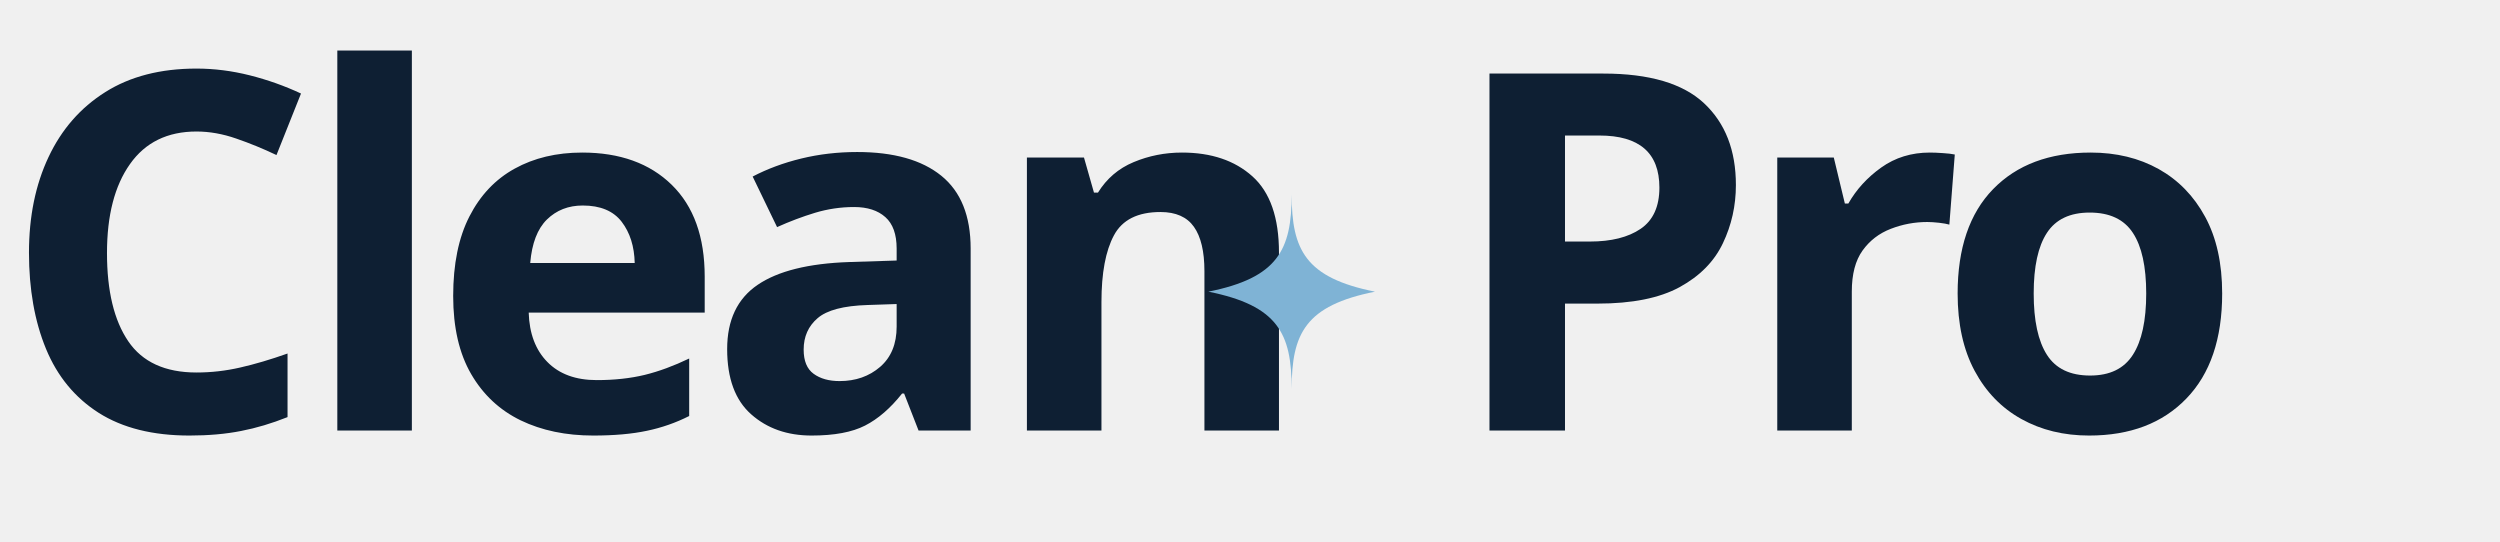
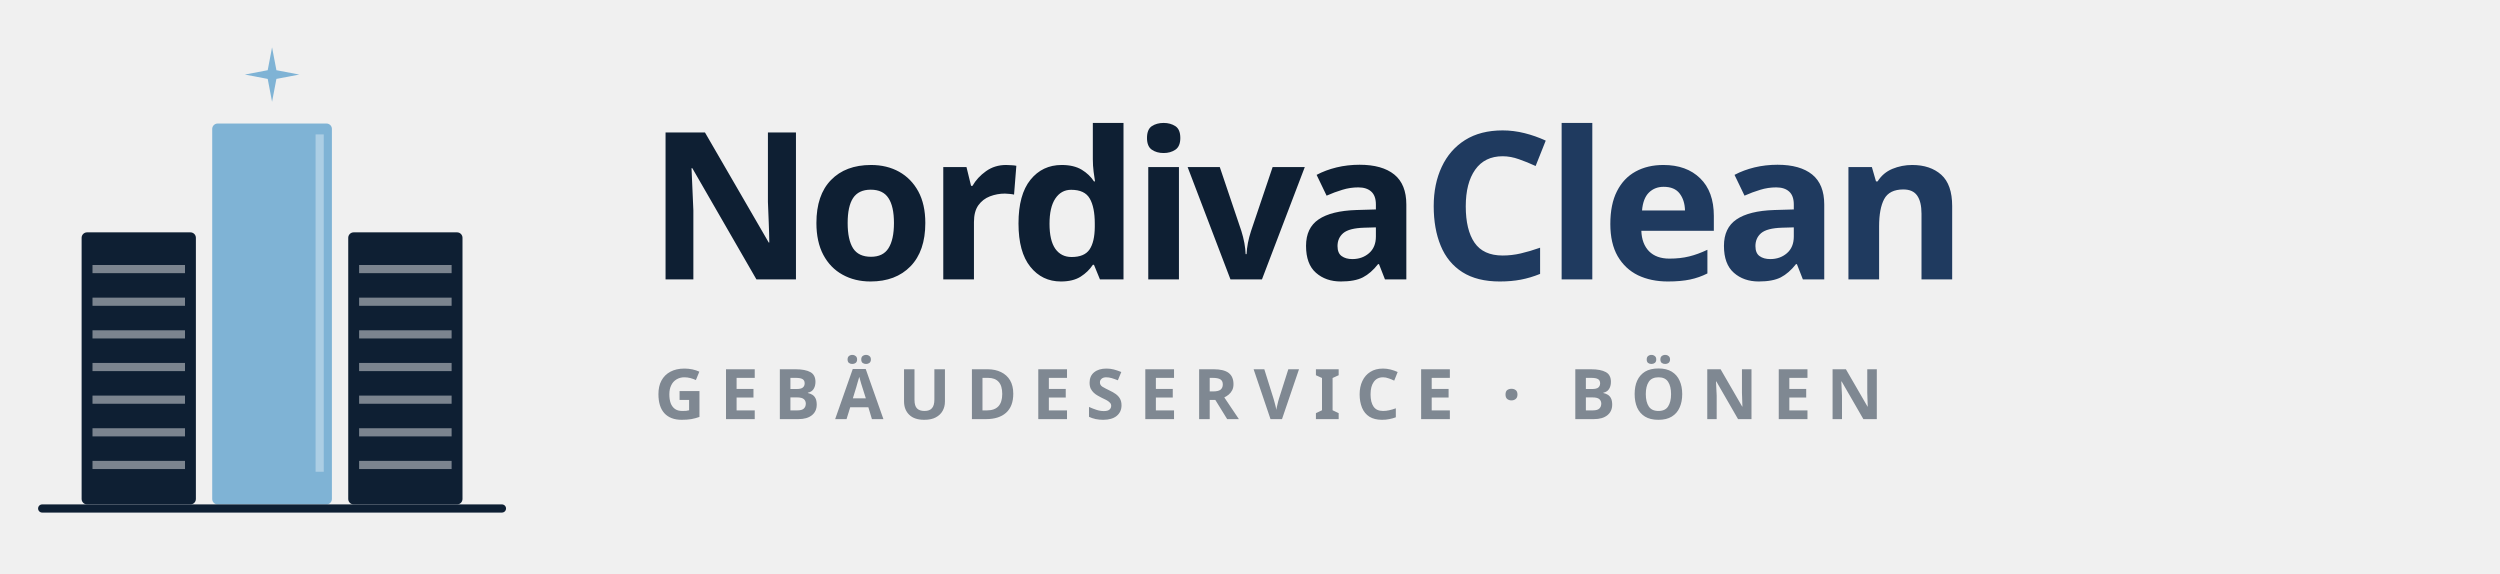
- <svg xmlns="http://www.w3.org/2000/svg" viewBox="0 0 360 78">
-   <text x="0" y="62" font-family="Manrope, system-ui, sans-serif" font-weight="800" font-size="72" letter-spacing="-2.9" fill="#0e1f33">Clean</text>
-   <path d="M186 28 C 186 36, 188 40, 198 42 C 188 44, 186 48, 186 56            C 186 48, 184 44, 174 42 C 184 40, 186 36, 186 28 Z" fill="#7fb3d5" />
-   <text x="208" y="62" font-family="Manrope, system-ui, sans-serif" font-weight="800" font-size="72" letter-spacing="-2.9" fill="#0e1f33">Pro</text>
+ <svg xmlns="http://www.w3.org/2000/svg" viewBox="0 0 340 78">
+   <g transform="translate(0, 2) scale(0.37)">
+     <rect x="30" y="80" width="42" height="100" rx="2" fill="#0e1f33" />
+     <rect x="128" y="80" width="42" height="100" rx="2" fill="#0e1f33" />
+     <rect x="34" y="92" width="34" height="3" fill="#ffffff" opacity="0.45" />
+     <rect x="34" y="104" width="34" height="3" fill="#ffffff" opacity="0.45" />
+     <rect x="34" y="116" width="34" height="3" fill="#ffffff" opacity="0.45" />
+     <rect x="34" y="128" width="34" height="3" fill="#ffffff" opacity="0.45" />
+     <rect x="34" y="140" width="34" height="3" fill="#ffffff" opacity="0.45" />
+     <rect x="34" y="152" width="34" height="3" fill="#ffffff" opacity="0.45" />
+     <rect x="34" y="164" width="34" height="3" fill="#ffffff" opacity="0.45" />
+     <rect x="132" y="92" width="34" height="3" fill="#ffffff" opacity="0.45" />
+     <rect x="132" y="104" width="34" height="3" fill="#ffffff" opacity="0.45" />
+     <rect x="132" y="116" width="34" height="3" fill="#ffffff" opacity="0.45" />
+     <rect x="132" y="128" width="34" height="3" fill="#ffffff" opacity="0.45" />
+     <rect x="132" y="140" width="34" height="3" fill="#ffffff" opacity="0.45" />
+     <rect x="132" y="152" width="34" height="3" fill="#ffffff" opacity="0.45" />
+     <rect x="132" y="164" width="34" height="3" fill="#ffffff" opacity="0.45" />
+     <rect x="78" y="40" width="44" height="140" rx="2" fill="#7fb3d5" />
+     <rect x="116" y="44" width="3" height="124" fill="#ffffff" opacity="0.35" />
+     <g transform="translate(100, 22)">
+       <path d="M0 -10 L1.6 -1.6 L10 0 L1.6 1.6 L0 10 L-1.6 1.6 L-10 0 L-1.6 -1.6 Z" fill="#7fb3d5" />
+     </g>
+     <rect x="14" y="180" width="172" height="3" rx="1.5" fill="#0e1f33" />
+   </g>
+   <text x="88" y="38" font-family="Manrope, system-ui, sans-serif" font-weight="800" font-size="28" letter-spacing="-1" fill="#0e1f33">Nordiva<tspan fill="#1f3a5f" font-weight="600"> Clean</tspan>
+   </text>
+   <text x="89" y="57" font-family="Manrope, system-ui, sans-serif" font-weight="600" font-size="9.5" letter-spacing="2" fill="#0e1f33" opacity="0.5">GEBÄUDESERVICE · BÖNEN</text>
</svg>
